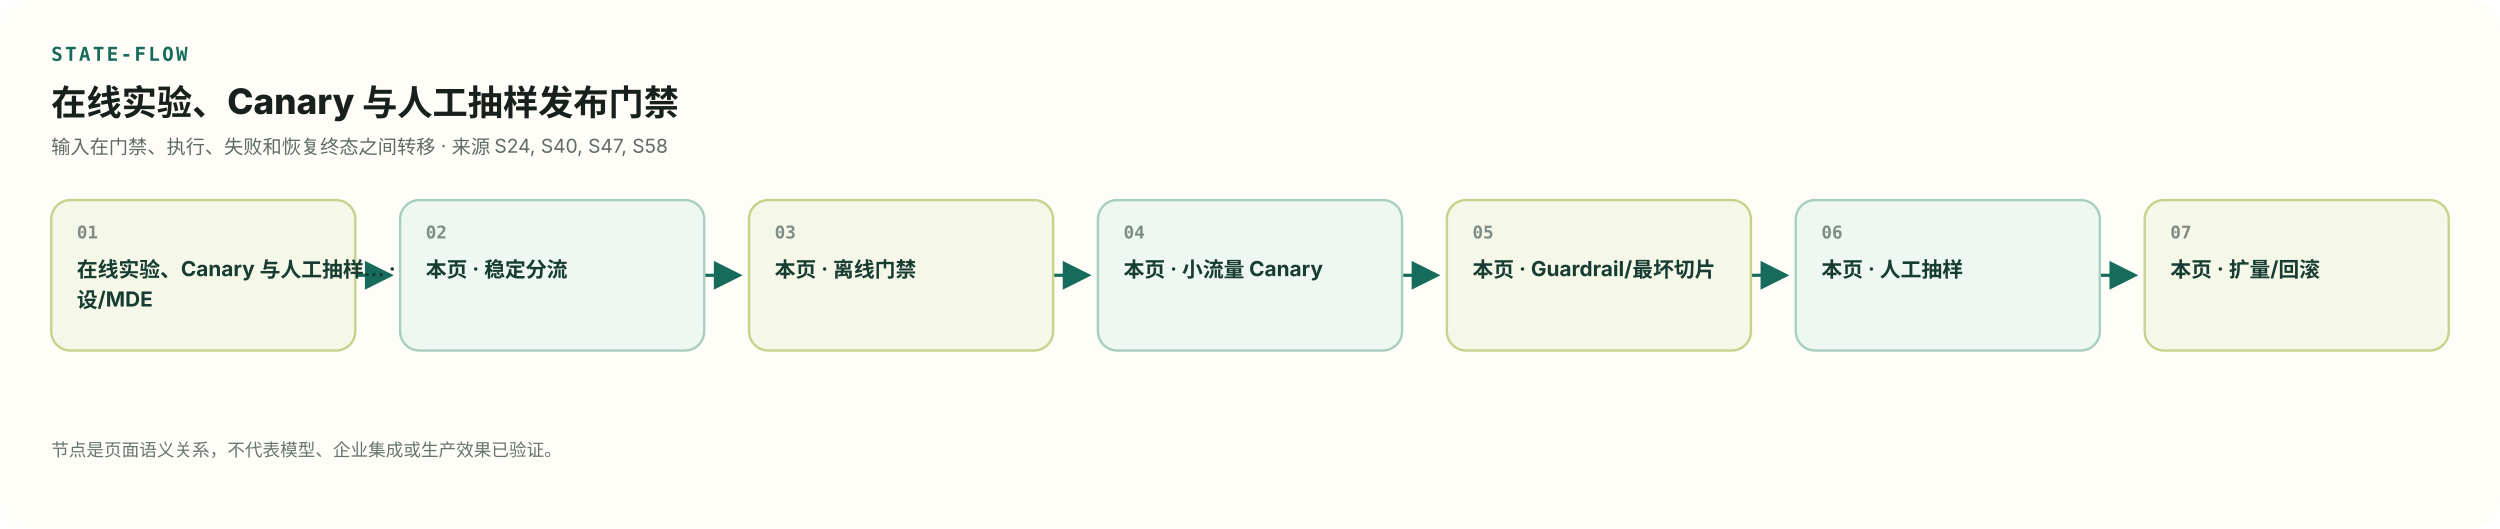
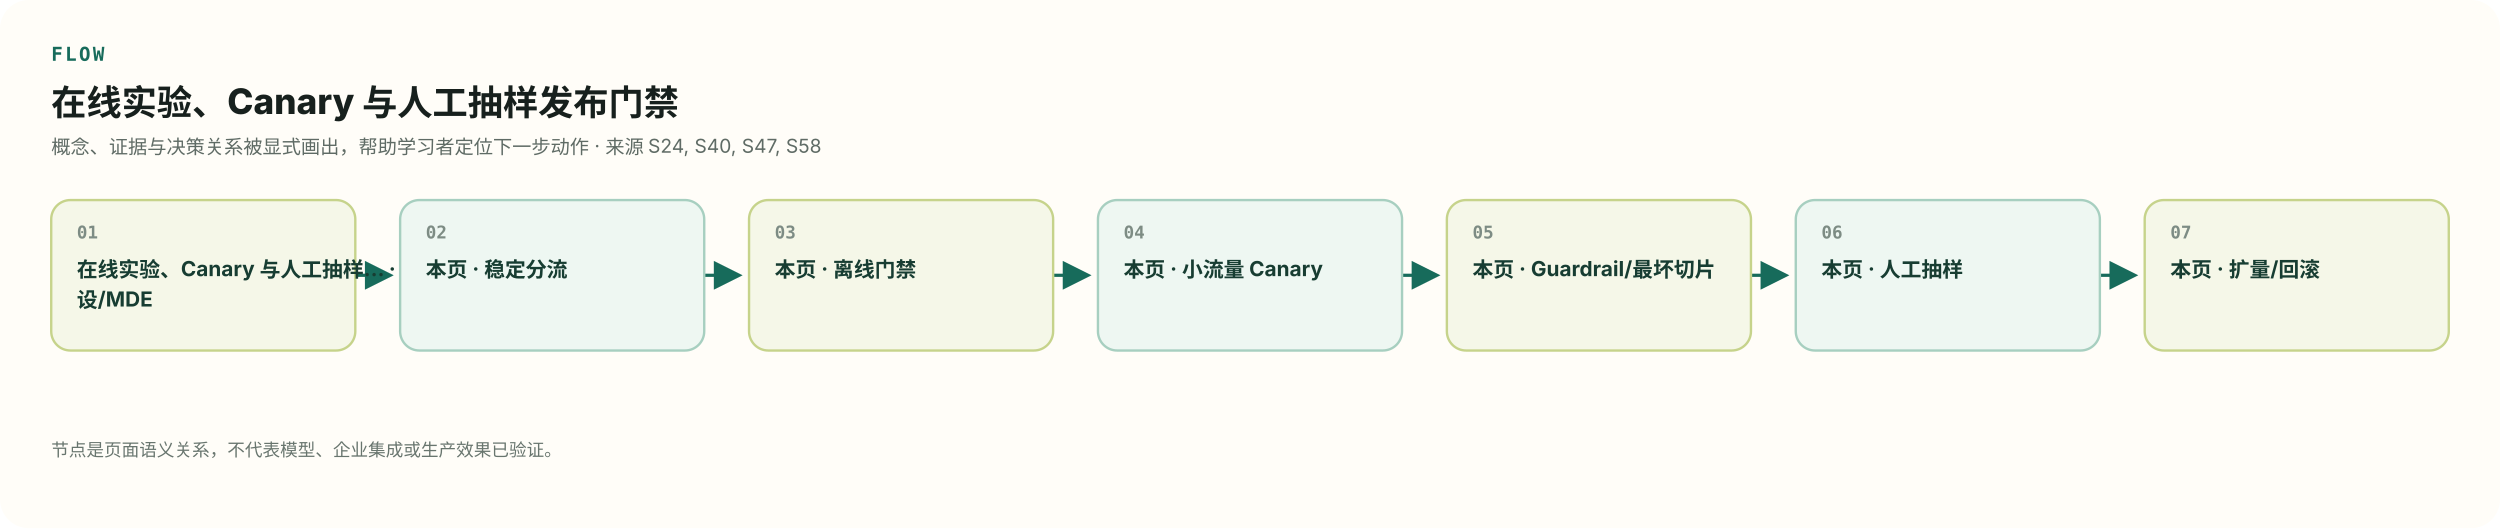
<svg xmlns="http://www.w3.org/2000/svg" role="img" aria-labelledby="title desc" viewBox="0 0 1562 330" width="1562" height="330">
  <defs>
    <marker id="arrow" markerWidth="9" markerHeight="9" refX="7" refY="4.5" orient="auto">
      <path d="M0,0 L9,4.5 L0,9 z" fill="#176b5b" />
    </marker>
  </defs>
  <style>
    .canvas{fill:#fffdf8}.eyebrow{font:700 12px ui-monospace,monospace;letter-spacing:.12em;fill:#176b5b}.title{font:800 22px -apple-system,BlinkMacSystemFont,"PingFang SC",sans-serif;fill:#17201d}.subtitle{font:400 12px -apple-system,BlinkMacSystemFont,"PingFang SC",sans-serif;fill:#5f6b65}.node rect{fill:#eef7f2;stroke:#a7cfc0;stroke-width:1.5}.node:nth-of-type(odd) rect{fill:#f5f7e8;stroke:#c6d38b}.node-index{font:700 11px ui-monospace,monospace;fill:#7d8c84}.node-label{font:700 13px -apple-system,BlinkMacSystemFont,"PingFang SC",sans-serif;fill:#173d32}.arrow{stroke:#176b5b;stroke-width:2;fill:none}.source{font:400 11px ui-monospace,monospace;fill:#68756e}
  </style>
  <rect class="canvas" width="100%" height="100%" rx="18" />
-   <text x="32" y="38" class="eyebrow">STATE-FLOW</text>
+   <text x="32" y="38" class="eyebrow">FLOW</text>
  <text x="32" y="72" class="title">在线实验、Canary 与人工抽样发布门禁</text>
-   <text x="32" y="96" class="subtitle">输入在门禁、执行、失败和恢复终态之间转移 · 来源 S24, S40, S47, S58</text>
+   <text x="32" y="96" class="subtitle">概念、证据与决策关系被显式画出，帮助学习者定位下一步动作 · 来源 S24, S40, S47, S58</text>
  <path d="M 222 172 L 242 172" class="arrow" marker-end="url(#arrow)" />
  <path d="M 440 172 L 460 172" class="arrow" marker-end="url(#arrow)" />
  <path d="M 658 172 L 678 172" class="arrow" marker-end="url(#arrow)" />
  <path d="M 876 172 L 896 172" class="arrow" marker-end="url(#arrow)" />
  <path d="M 1094 172 L 1114 172" class="arrow" marker-end="url(#arrow)" />
  <path d="M 1312 172 L 1332 172" class="arrow" marker-end="url(#arrow)" />
  <g class="node">
    <rect x="32" y="125" width="190" height="94" rx="12" />
    <text x="48" y="149" class="node-index">01</text>
    <text x="48" y="173" class="node-label">在线实验、Canary 与人工抽样… · 假</text>
    <text x="48" y="192" class="node-label">设/MDE</text>
  </g>
  <g class="node">
    <rect x="250" y="125" width="190" height="94" rx="12" />
    <text x="266" y="149" class="node-index">02</text>
    <text x="266" y="173" class="node-label">本页 · 稳定分流</text>
  </g>
  <g class="node">
    <rect x="468" y="125" width="190" height="94" rx="12" />
    <text x="484" y="149" class="node-index">03</text>
    <text x="484" y="173" class="node-label">本页 · 离线门禁</text>
  </g>
  <g class="node">
    <rect x="686" y="125" width="190" height="94" rx="12" />
    <text x="702" y="149" class="node-index">04</text>
    <text x="702" y="173" class="node-label">本页 · 小流量 Canary</text>
  </g>
  <g class="node">
    <rect x="904" y="125" width="190" height="94" rx="12" />
    <text x="920" y="149" class="node-index">05</text>
    <text x="920" y="173" class="node-label">本页 · Guardrail/最坏切片</text>
  </g>
  <g class="node">
    <rect x="1122" y="125" width="190" height="94" rx="12" />
    <text x="1138" y="149" class="node-index">06</text>
    <text x="1138" y="173" class="node-label">本页 · 人工抽样</text>
  </g>
  <g class="node">
    <rect x="1340" y="125" width="190" height="94" rx="12" />
    <text x="1356" y="149" class="node-index">07</text>
    <text x="1356" y="173" class="node-label">本页 · 扩量/回滚</text>
  </g>
  <text x="32" y="285" class="source">节点是页面语义关系，不代表模型、企业集成或生产效果已验证。</text>
</svg>
